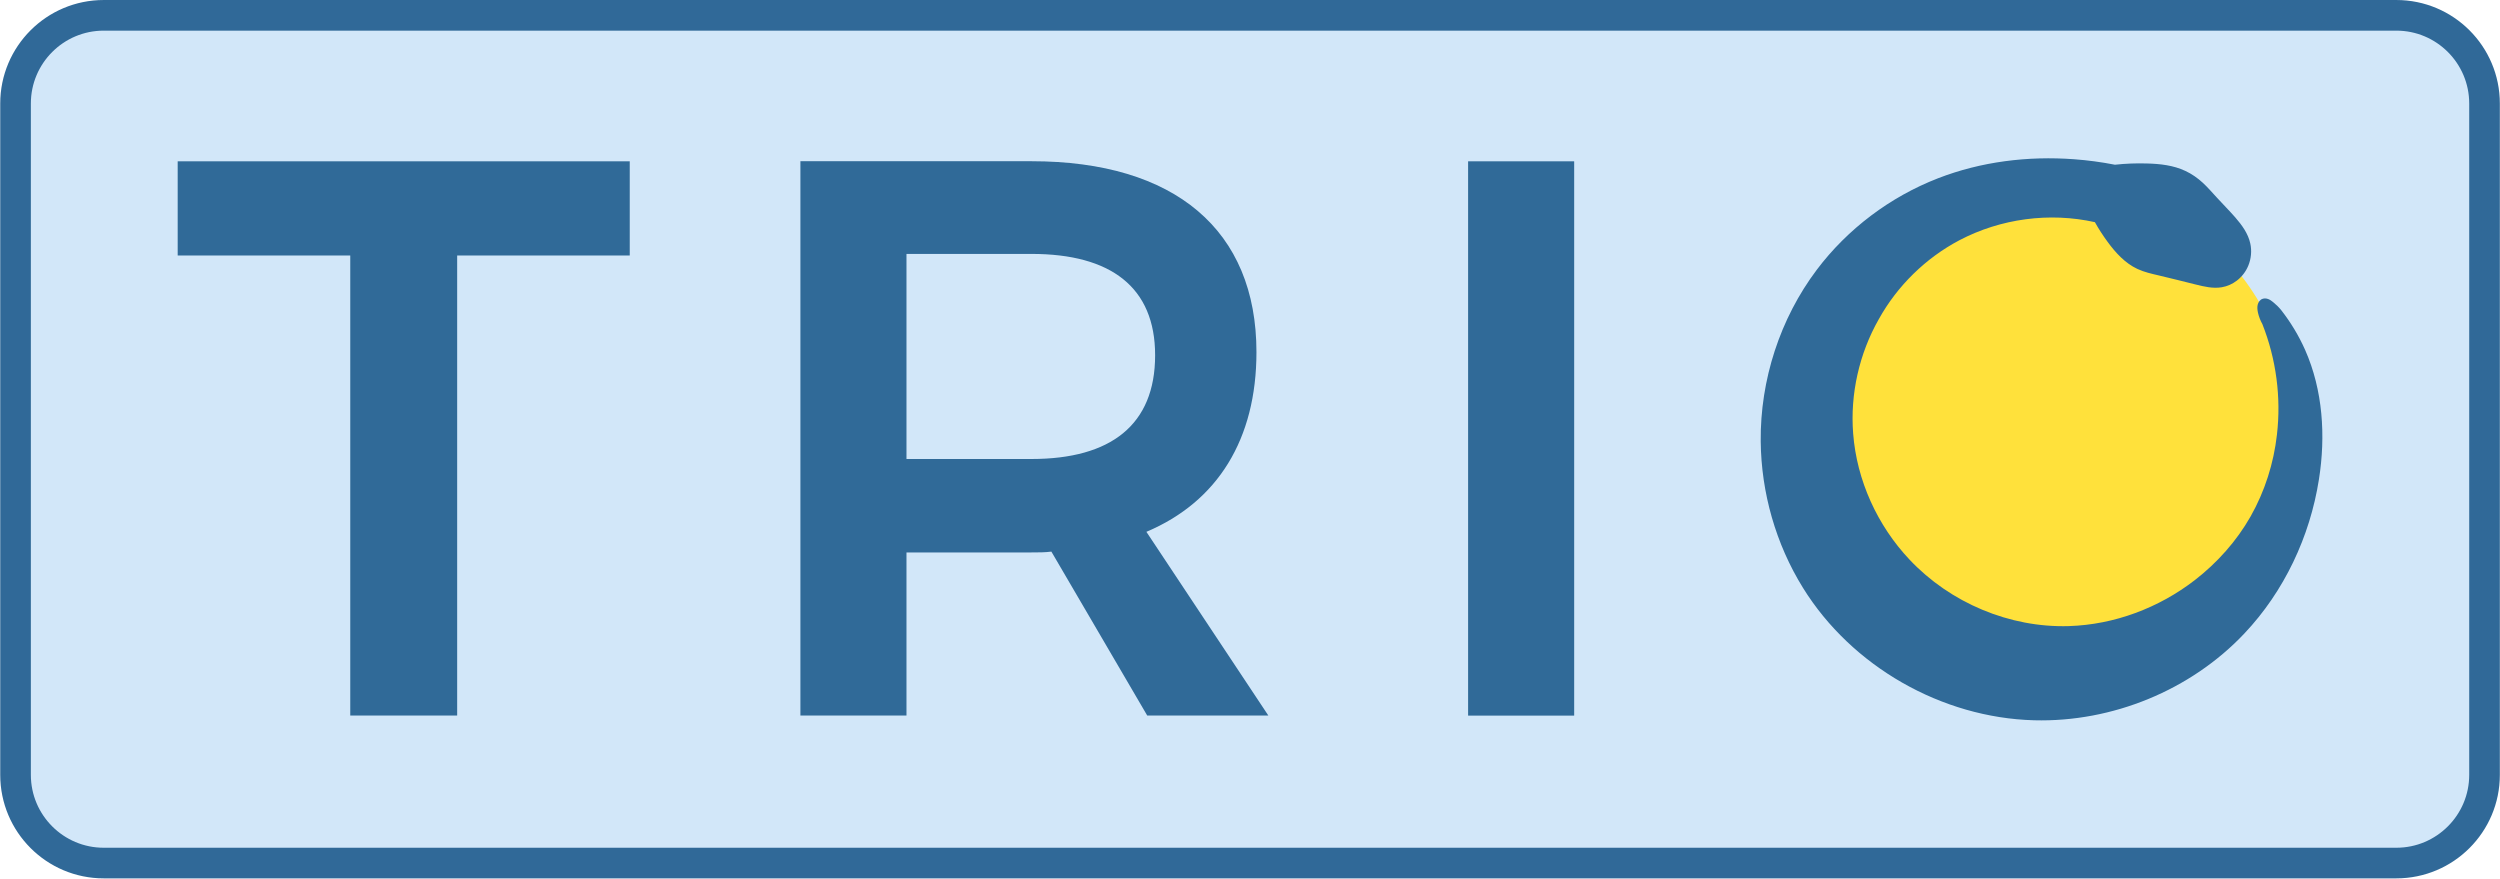
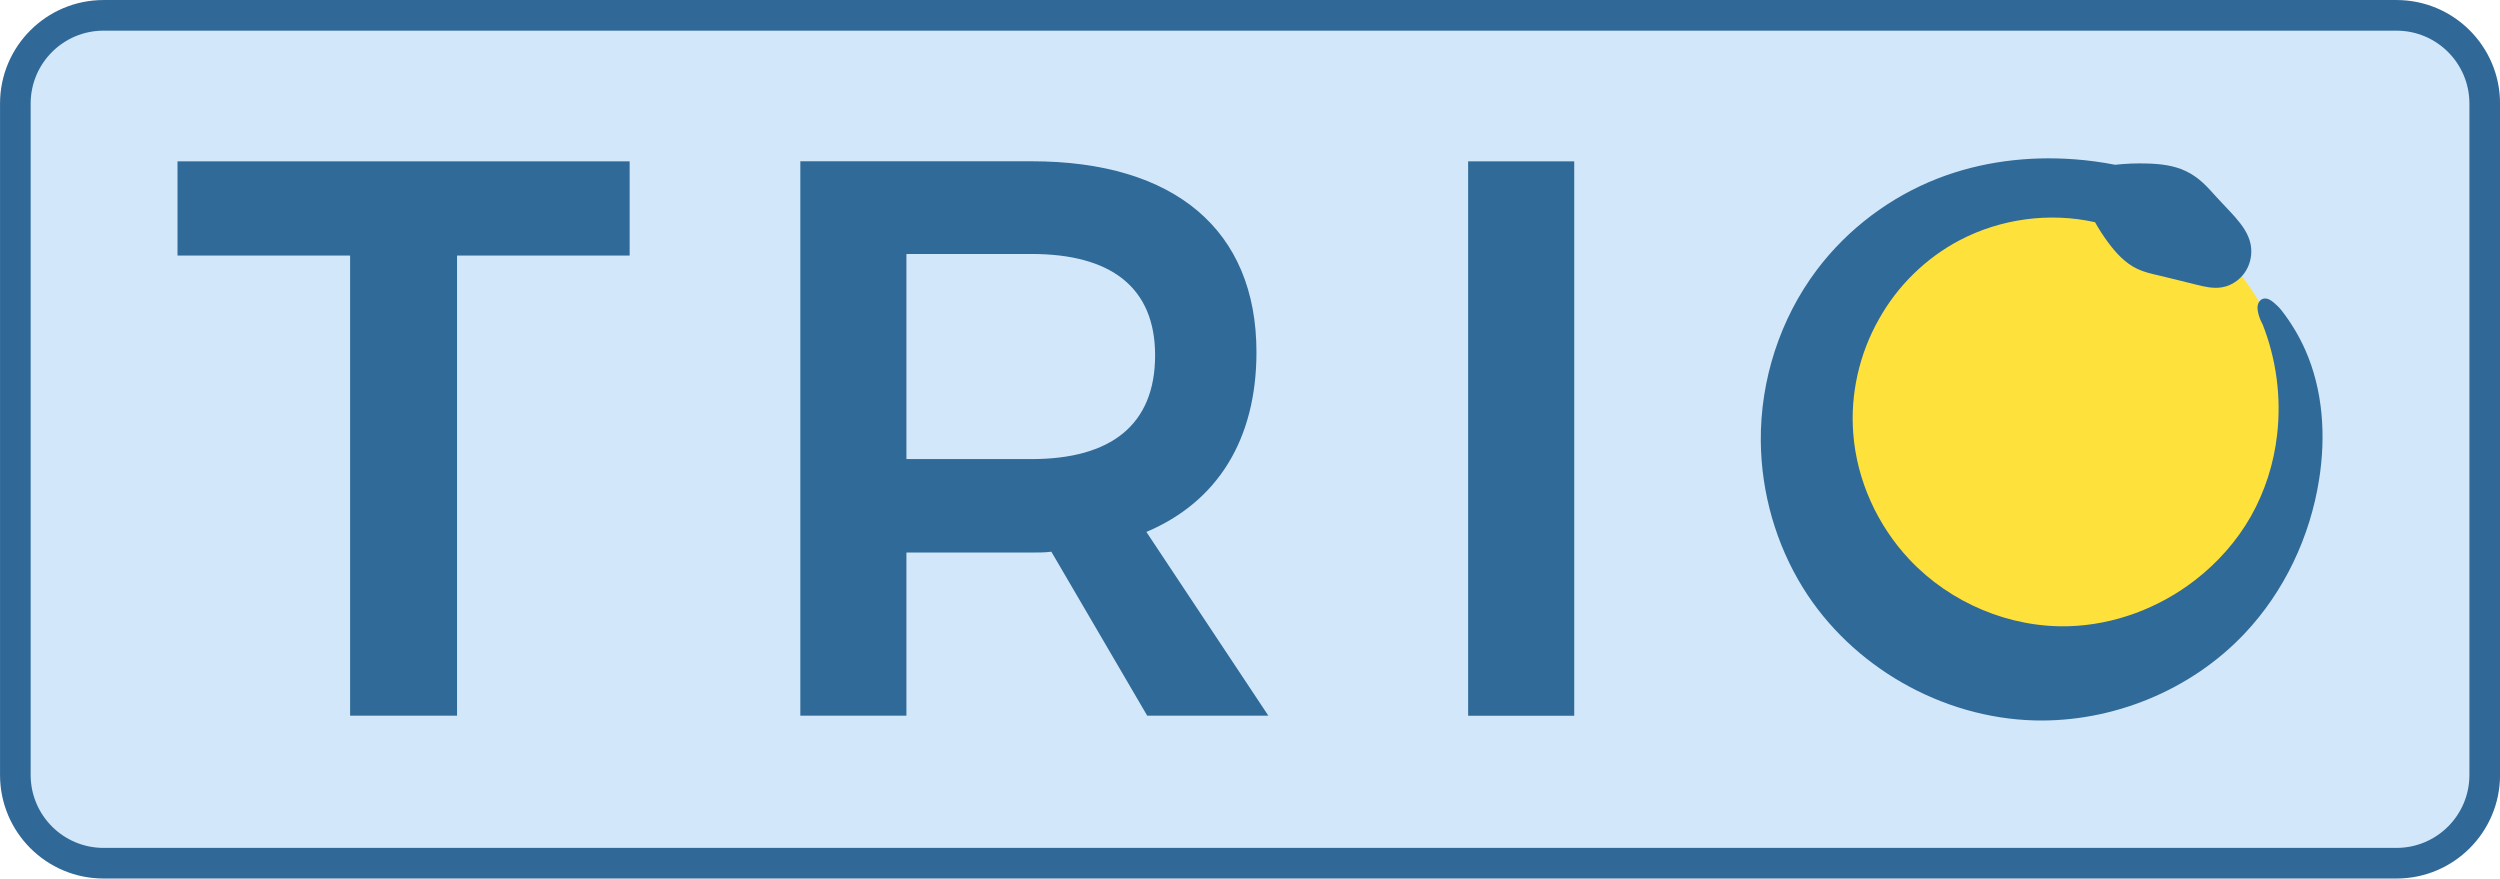
- <svg xmlns="http://www.w3.org/2000/svg" width="1.5in" height="0.527in" viewBox="0 0 38.1 13.388" version="1.1" id="svg7605">
-   <defs id="defs7599">
-     </defs>
+ <svg xmlns="http://www.w3.org/2000/svg" id="svg7605" width="144" height="50.602" version="1.1" viewBox="0 0 38.1 13.388">
  <g id="layer1" transform="translate(-39.08849,-75.19058)">
-     <g transform="matrix(1.472876,0,0,1.472876,-1083.996,-618.8351)" id="g6578-5">
-       <rect y="471.363" x="762.67" height="8.773" width="25.551" id="rect5192-2-30-2-9-7-3" style="color:#000000;clip-rule:nonzero;display:inline;overflow:visible;visibility:visible;opacity:1;isolation:auto;mix-blend-mode:normal;color-interpolation:sRGB;color-interpolation-filters:linearRGB;solid-color:#000000;solid-opacity:1;vector-effect:none;fill:#d2e7f9;fill-opacity:1;fill-rule:nonzero;stroke:#306998;stroke-width:0.317;stroke-linecap:butt;stroke-linejoin:miter;stroke-miterlimit:4;stroke-dasharray:none;stroke-dashoffset:0;stroke-opacity:1;marker:none;marker-start:none;marker-mid:none;marker-end:none;color-rendering:auto;image-rendering:auto;shape-rendering:auto;text-rendering:auto;enable-background:accumulate" ry="0.913" />
+     <g id="g6578-5" transform="matrix(1.472876,0,0,1.472876,-1083.996,-618.8351)">
+       <rect style="color:#000;clip-rule:nonzero;display:inline;overflow:visible;visibility:visible;opacity:1;isolation:auto;mix-blend-mode:normal;color-interpolation:sRGB;color-interpolation-filters:linearRGB;solid-color:#000;solid-opacity:1;vector-effect:none;fill:#d2e7f9;fill-opacity:1;fill-rule:nonzero;stroke:#306998;stroke-width:.317;stroke-linecap:butt;stroke-linejoin:miter;stroke-miterlimit:4;stroke-dasharray:none;stroke-dashoffset:0;stroke-opacity:1;marker:none;marker-start:none;marker-mid:none;marker-end:none;color-rendering:auto;image-rendering:auto;shape-rendering:auto;text-rendering:auto;enable-background:accumulate" id="rect5192-2-30-2-9-7-3" width="25.551" height="8.773" x="762.67" y="471.363" ry=".913" />
      <g id="g6634" transform="matrix(0.8602905,0,0,0.8602905,106.5551,67.09462)">
-         <g transform="matrix(0.9922939,0,0,0.9922939,114.2824,173.2453)" id="g12643-8-9-6-2-5">
-           <circle style="color:#000000;clip-rule:nonzero;display:inline;overflow:visible;visibility:visible;opacity:1;isolation:auto;mix-blend-mode:normal;color-interpolation:sRGB;color-interpolation-filters:linearRGB;solid-color:#000000;solid-opacity:1;vector-effect:none;fill:#ffe13b;fill-opacity:1;fill-rule:nonzero;stroke:none;stroke-width:1.841px;stroke-linecap:butt;stroke-linejoin:miter;stroke-miterlimit:4;stroke-dasharray:none;stroke-dashoffset:0;stroke-opacity:1;marker:none;marker-start:none;marker-mid:none;marker-end:none;color-rendering:auto;image-rendering:auto;shape-rendering:auto;text-rendering:auto;enable-background:accumulate" id="path12383-8-2-2-3-6" cx="678.754" cy="-302.171" r="3.142" transform="rotate(48.15484)" />
+         <g id="g12643-8-9-6-2-5" transform="matrix(0.9922939,0,0,0.9922939,114.2824,173.2453)">
+           <circle id="path12383-8-2-2-3-6" cx="678.754" cy="-302.171" r="3.142" transform="rotate(48.15484)" style="color:#000;clip-rule:nonzero;display:inline;overflow:visible;visibility:visible;opacity:1;isolation:auto;mix-blend-mode:normal;color-interpolation:sRGB;color-interpolation-filters:linearRGB;solid-color:#000;solid-opacity:1;vector-effect:none;fill:#ffe13b;fill-opacity:1;fill-rule:nonzero;stroke:none;stroke-width:1.841px;stroke-linecap:butt;stroke-linejoin:miter;stroke-miterlimit:4;stroke-dasharray:none;stroke-dashoffset:0;stroke-opacity:1;marker:none;marker-start:none;marker-mid:none;marker-end:none;color-rendering:auto;image-rendering:auto;shape-rendering:auto;text-rendering:auto;enable-background:accumulate" />
        </g>
        <g id="g6764-3-9-5-2" transform="translate(0.7420726,-36.55209)">
-           <g aria-label="TRI" style="font-style:normal;font-variant:normal;font-weight:500;font-stretch:normal;font-size:9.525px;line-height:125%;font-family:Montserrat;-inkscape-font-specification:'Montserrat Medium';text-align:start;letter-spacing:0px;word-spacing:0px;writing-mode:lr-tb;text-anchor:start;opacity:1;vector-effect:none;fill:#306a98;fill-opacity:1;stroke:none;stroke-width:0.182px;stroke-linecap:butt;stroke-linejoin:miter;stroke-miterlimit:4;stroke-dasharray:none;stroke-dashoffset:0;stroke-opacity:1" id="text5266-35-3-8-6-6-2-6-9">
-             <path d="m 763.875,508.229 v 1.133 h 2.076 v 5.534 h 1.286 v -5.534 h 2.076 v -1.133 z" style="font-style:normal;font-variant:normal;font-weight:500;font-stretch:normal;font-family:Montserrat;-inkscape-font-specification:'Montserrat Medium';text-align:start;letter-spacing:1.148px;text-anchor:start;vector-effect:none;fill:#306a98;fill-opacity:1;stroke:none;stroke-width:0.182px;stroke-linecap:butt;stroke-linejoin:miter;stroke-miterlimit:4;stroke-dasharray:none;stroke-dashoffset:0;stroke-opacity:1" id="path8176" />
-             <path d="m 776.995,514.896 -1.467,-2.21 c 0.857,-0.362 1.324,-1.114 1.324,-2.162 0,-1.467 -0.981,-2.296 -2.705,-2.296 h -2.781 v 6.668 h 1.276 v -1.962 h 1.505 c 0.086,0 0.162,0 0.238,-0.01 l 1.153,1.972 z m -4.353,-5.553 h 1.505 c 0.953,0 1.486,0.4 1.486,1.219 0,0.838 -0.533,1.248 -1.486,1.248 h -1.505 z" style="font-style:normal;font-variant:normal;font-weight:500;font-stretch:normal;font-family:Montserrat;-inkscape-font-specification:'Montserrat Medium';text-align:start;letter-spacing:1.148px;text-anchor:start;vector-effect:none;fill:#306a98;fill-opacity:1;stroke:none;stroke-width:0.182px;stroke-linecap:butt;stroke-linejoin:miter;stroke-miterlimit:4;stroke-dasharray:none;stroke-dashoffset:0;stroke-opacity:1" id="path8178" />
-             <path d="m 779.398,508.229 v 6.668 h 1.276 v -6.668 z" style="font-style:normal;font-variant:normal;font-weight:500;font-stretch:normal;font-family:Montserrat;-inkscape-font-specification:'Montserrat Medium';text-align:start;letter-spacing:1.148px;text-anchor:start;vector-effect:none;fill:#306a98;fill-opacity:1;stroke:none;stroke-width:0.182px;stroke-linecap:butt;stroke-linejoin:miter;stroke-miterlimit:4;stroke-dasharray:none;stroke-dashoffset:0;stroke-opacity:1" id="path8180" />
+           <g id="text5266-35-3-8-6-6-2-6-9" aria-label="TRI" style="font-style:normal;font-variant:normal;font-weight:500;font-stretch:normal;font-size:9.525px;line-height:125%;font-family:Montserrat;-inkscape-font-specification:'Montserrat Medium';text-align:start;letter-spacing:0;word-spacing:0;writing-mode:lr-tb;text-anchor:start;opacity:1;vector-effect:none;fill:#306a98;fill-opacity:1;stroke:none;stroke-width:.182px;stroke-linecap:butt;stroke-linejoin:miter;stroke-miterlimit:4;stroke-dasharray:none;stroke-dashoffset:0;stroke-opacity:1">
+             <path id="path8176" d="m 763.875,508.229 v 1.133 h 2.076 v 5.534 h 1.286 v -5.534 h 2.076 v -1.133 z" style="font-style:normal;font-variant:normal;font-weight:500;font-stretch:normal;font-family:Montserrat;-inkscape-font-specification:'Montserrat Medium';text-align:start;letter-spacing:1.148px;text-anchor:start;vector-effect:none;fill:#306a98;fill-opacity:1;stroke:none;stroke-width:.182px;stroke-linecap:butt;stroke-linejoin:miter;stroke-miterlimit:4;stroke-dasharray:none;stroke-dashoffset:0;stroke-opacity:1" />
+             <path id="path8178" d="m 776.995,514.896 -1.467,-2.21 c 0.857,-0.362 1.324,-1.114 1.324,-2.162 0,-1.467 -0.981,-2.296 -2.705,-2.296 h -2.781 v 6.668 h 1.276 v -1.962 h 1.505 c 0.086,0 0.162,0 0.238,-0.01 l 1.153,1.972 z m -4.353,-5.553 h 1.505 c 0.953,0 1.486,0.4 1.486,1.219 0,0.838 -0.533,1.248 -1.486,1.248 h -1.505 z" style="font-style:normal;font-variant:normal;font-weight:500;font-stretch:normal;font-family:Montserrat;-inkscape-font-specification:'Montserrat Medium';text-align:start;letter-spacing:1.148px;text-anchor:start;vector-effect:none;fill:#306a98;fill-opacity:1;stroke:none;stroke-width:.182px;stroke-linecap:butt;stroke-linejoin:miter;stroke-miterlimit:4;stroke-dasharray:none;stroke-dashoffset:0;stroke-opacity:1" />
+             <path id="path8180" d="m 779.398,508.229 v 6.668 h 1.276 v -6.668 z" style="font-style:normal;font-variant:normal;font-weight:500;font-stretch:normal;font-family:Montserrat;-inkscape-font-specification:'Montserrat Medium';text-align:start;letter-spacing:1.148px;text-anchor:start;vector-effect:none;fill:#306a98;fill-opacity:1;stroke:none;stroke-width:.182px;stroke-linecap:butt;stroke-linejoin:miter;stroke-miterlimit:4;stroke-dasharray:none;stroke-dashoffset:0;stroke-opacity:1" />
          </g>
        </g>
-         <path style="opacity:1;vector-effect:none;fill:#306a98;fill-opacity:1;fill-rule:nonzero;stroke:none;stroke-width:0.184px;stroke-linecap:butt;stroke-linejoin:miter;stroke-miterlimit:4;stroke-dasharray:none;stroke-dashoffset:0;stroke-opacity:1" d="m 785.081,473.575 c -0.236,0.415 -0.346,0.901 -0.309,1.376 0.043,0.563 0.291,1.107 0.679,1.518 0.489,0.519 1.204,0.821 1.917,0.799 0.546,-0.017 1.082,-0.219 1.514,-0.553 0.27,-0.209 0.502,-0.469 0.671,-0.766 0.171,-0.302 0.278,-0.639 0.317,-0.984 0.052,-0.448 -0.009,-0.909 -0.175,-1.329 -0.024,-0.043 -0.042,-0.089 -0.053,-0.137 -0.007,-0.032 -0.011,-0.065 -0.004,-0.096 0.004,-0.016 0.011,-0.031 0.021,-0.044 0.01,-0.013 0.023,-0.023 0.039,-0.028 0.022,-0.008 0.046,-0.005 0.067,0.003 0.021,0.008 0.04,0.021 0.058,0.036 0.036,0.029 0.069,0.061 0.098,0.097 0.115,0.147 0.212,0.308 0.288,0.479 0.214,0.484 0.249,1.035 0.166,1.558 -0.108,0.688 -0.418,1.346 -0.896,1.852 -0.645,0.684 -1.591,1.07 -2.53,1.045 -1.113,-0.03 -2.195,-0.648 -2.781,-1.594 -0.326,-0.526 -0.502,-1.143 -0.508,-1.762 -0.007,-0.737 0.232,-1.476 0.675,-2.064 0.371,-0.492 0.883,-0.877 1.458,-1.1 0.518,-0.201 1.082,-0.27 1.636,-0.229 0.165,0.012 0.329,0.034 0.492,0.066 0.128,-0.014 0.257,-0.019 0.386,-0.015 0.157,0.004 0.318,0.022 0.46,0.089 0.078,0.036 0.149,0.086 0.212,0.144 0.059,0.055 0.112,0.116 0.167,0.176 0.073,0.08 0.15,0.157 0.222,0.239 0.08,0.092 0.155,0.194 0.181,0.313 0.02,0.089 0.011,0.185 -0.024,0.269 -0.029,0.07 -0.076,0.132 -0.136,0.178 -0.053,0.041 -0.116,0.07 -0.183,0.081 -0.106,0.018 -0.213,-0.008 -0.317,-0.034 -0.145,-0.036 -0.29,-0.073 -0.435,-0.107 -0.09,-0.021 -0.181,-0.041 -0.264,-0.08 -0.147,-0.069 -0.261,-0.194 -0.357,-0.325 -0.056,-0.076 -0.107,-0.155 -0.153,-0.237 -0.546,-0.122 -1.134,-0.043 -1.629,0.217 -0.406,0.214 -0.747,0.548 -0.97,0.949 z" id="path6650-1-0-7-7" />
-         <text xml:space="preserve" style="font-style:normal;font-variant:normal;font-weight:normal;font-stretch:normal;font-size:6.467px;line-height:125%;font-family:Montserrat;-inkscape-font-specification:Montserrat;text-align:center;letter-spacing:0px;word-spacing:0px;writing-mode:lr-tb;text-anchor:middle;fill:#000000;fill-opacity:1;stroke:none;stroke-width:0.18px;stroke-linecap:butt;stroke-linejoin:miter;stroke-opacity:1" x="780.594" y="476.774" id="text8204">
-           <tspan id="tspan8202" x="780.594" y="482.718" style="stroke-width:0.18px" />
-         </text>
+         <path id="path6650-1-0-7-7" d="m 785.081,473.575 c -0.236,0.415 -0.346,0.901 -0.309,1.376 0.043,0.563 0.291,1.107 0.679,1.518 0.489,0.519 1.204,0.821 1.917,0.799 0.546,-0.017 1.082,-0.219 1.514,-0.553 0.27,-0.209 0.502,-0.469 0.671,-0.766 0.171,-0.302 0.278,-0.639 0.317,-0.984 0.052,-0.448 -0.009,-0.909 -0.175,-1.329 -0.024,-0.043 -0.042,-0.089 -0.053,-0.137 -0.007,-0.032 -0.011,-0.065 -0.004,-0.096 0.004,-0.016 0.011,-0.031 0.021,-0.044 0.01,-0.013 0.023,-0.023 0.039,-0.028 0.022,-0.008 0.046,-0.005 0.067,0.003 0.021,0.008 0.04,0.021 0.058,0.036 0.036,0.029 0.069,0.061 0.098,0.097 0.115,0.147 0.212,0.308 0.288,0.479 0.214,0.484 0.249,1.035 0.166,1.558 -0.108,0.688 -0.418,1.346 -0.896,1.852 -0.645,0.684 -1.591,1.07 -2.53,1.045 -1.113,-0.03 -2.195,-0.648 -2.781,-1.594 -0.326,-0.526 -0.502,-1.143 -0.508,-1.762 -0.007,-0.737 0.232,-1.476 0.675,-2.064 0.371,-0.492 0.883,-0.877 1.458,-1.1 0.518,-0.201 1.082,-0.27 1.636,-0.229 0.165,0.012 0.329,0.034 0.492,0.066 0.128,-0.014 0.257,-0.019 0.386,-0.015 0.157,0.004 0.318,0.022 0.46,0.089 0.078,0.036 0.149,0.086 0.212,0.144 0.059,0.055 0.112,0.116 0.167,0.176 0.073,0.08 0.15,0.157 0.222,0.239 0.08,0.092 0.155,0.194 0.181,0.313 0.02,0.089 0.011,0.185 -0.024,0.269 -0.029,0.07 -0.076,0.132 -0.136,0.178 -0.053,0.041 -0.116,0.07 -0.183,0.081 -0.106,0.018 -0.213,-0.008 -0.317,-0.034 -0.145,-0.036 -0.29,-0.073 -0.435,-0.107 -0.09,-0.021 -0.181,-0.041 -0.264,-0.08 -0.147,-0.069 -0.261,-0.194 -0.357,-0.325 -0.056,-0.076 -0.107,-0.155 -0.153,-0.237 -0.546,-0.122 -1.134,-0.043 -1.629,0.217 -0.406,0.214 -0.747,0.548 -0.97,0.949 z" style="opacity:1;vector-effect:none;fill:#306a98;fill-opacity:1;fill-rule:nonzero;stroke:none;stroke-width:.184px;stroke-linecap:butt;stroke-linejoin:miter;stroke-miterlimit:4;stroke-dasharray:none;stroke-dashoffset:0;stroke-opacity:1" />
      </g>
    </g>
  </g>
</svg>
